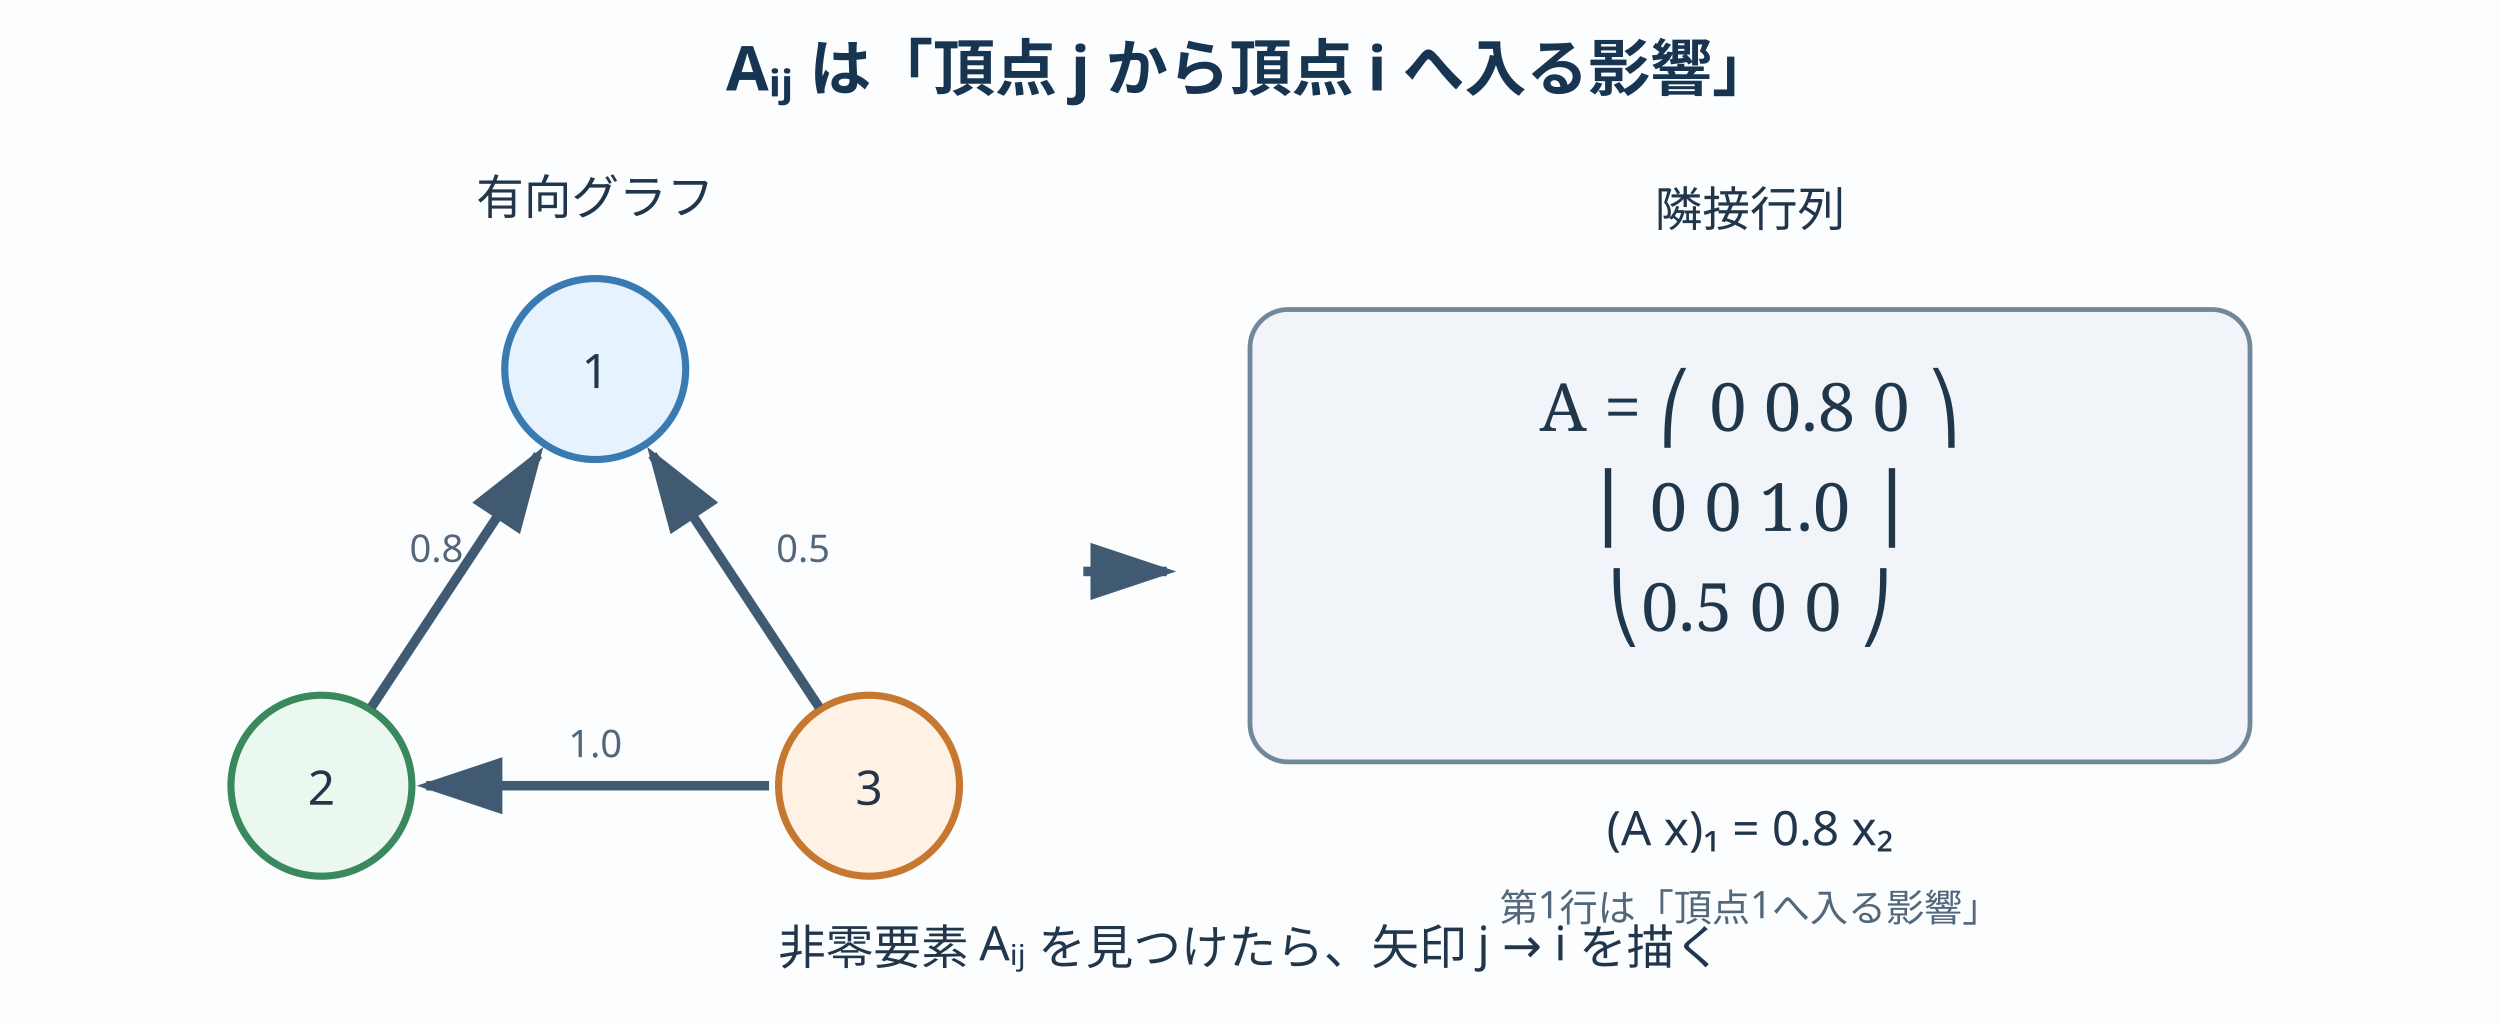
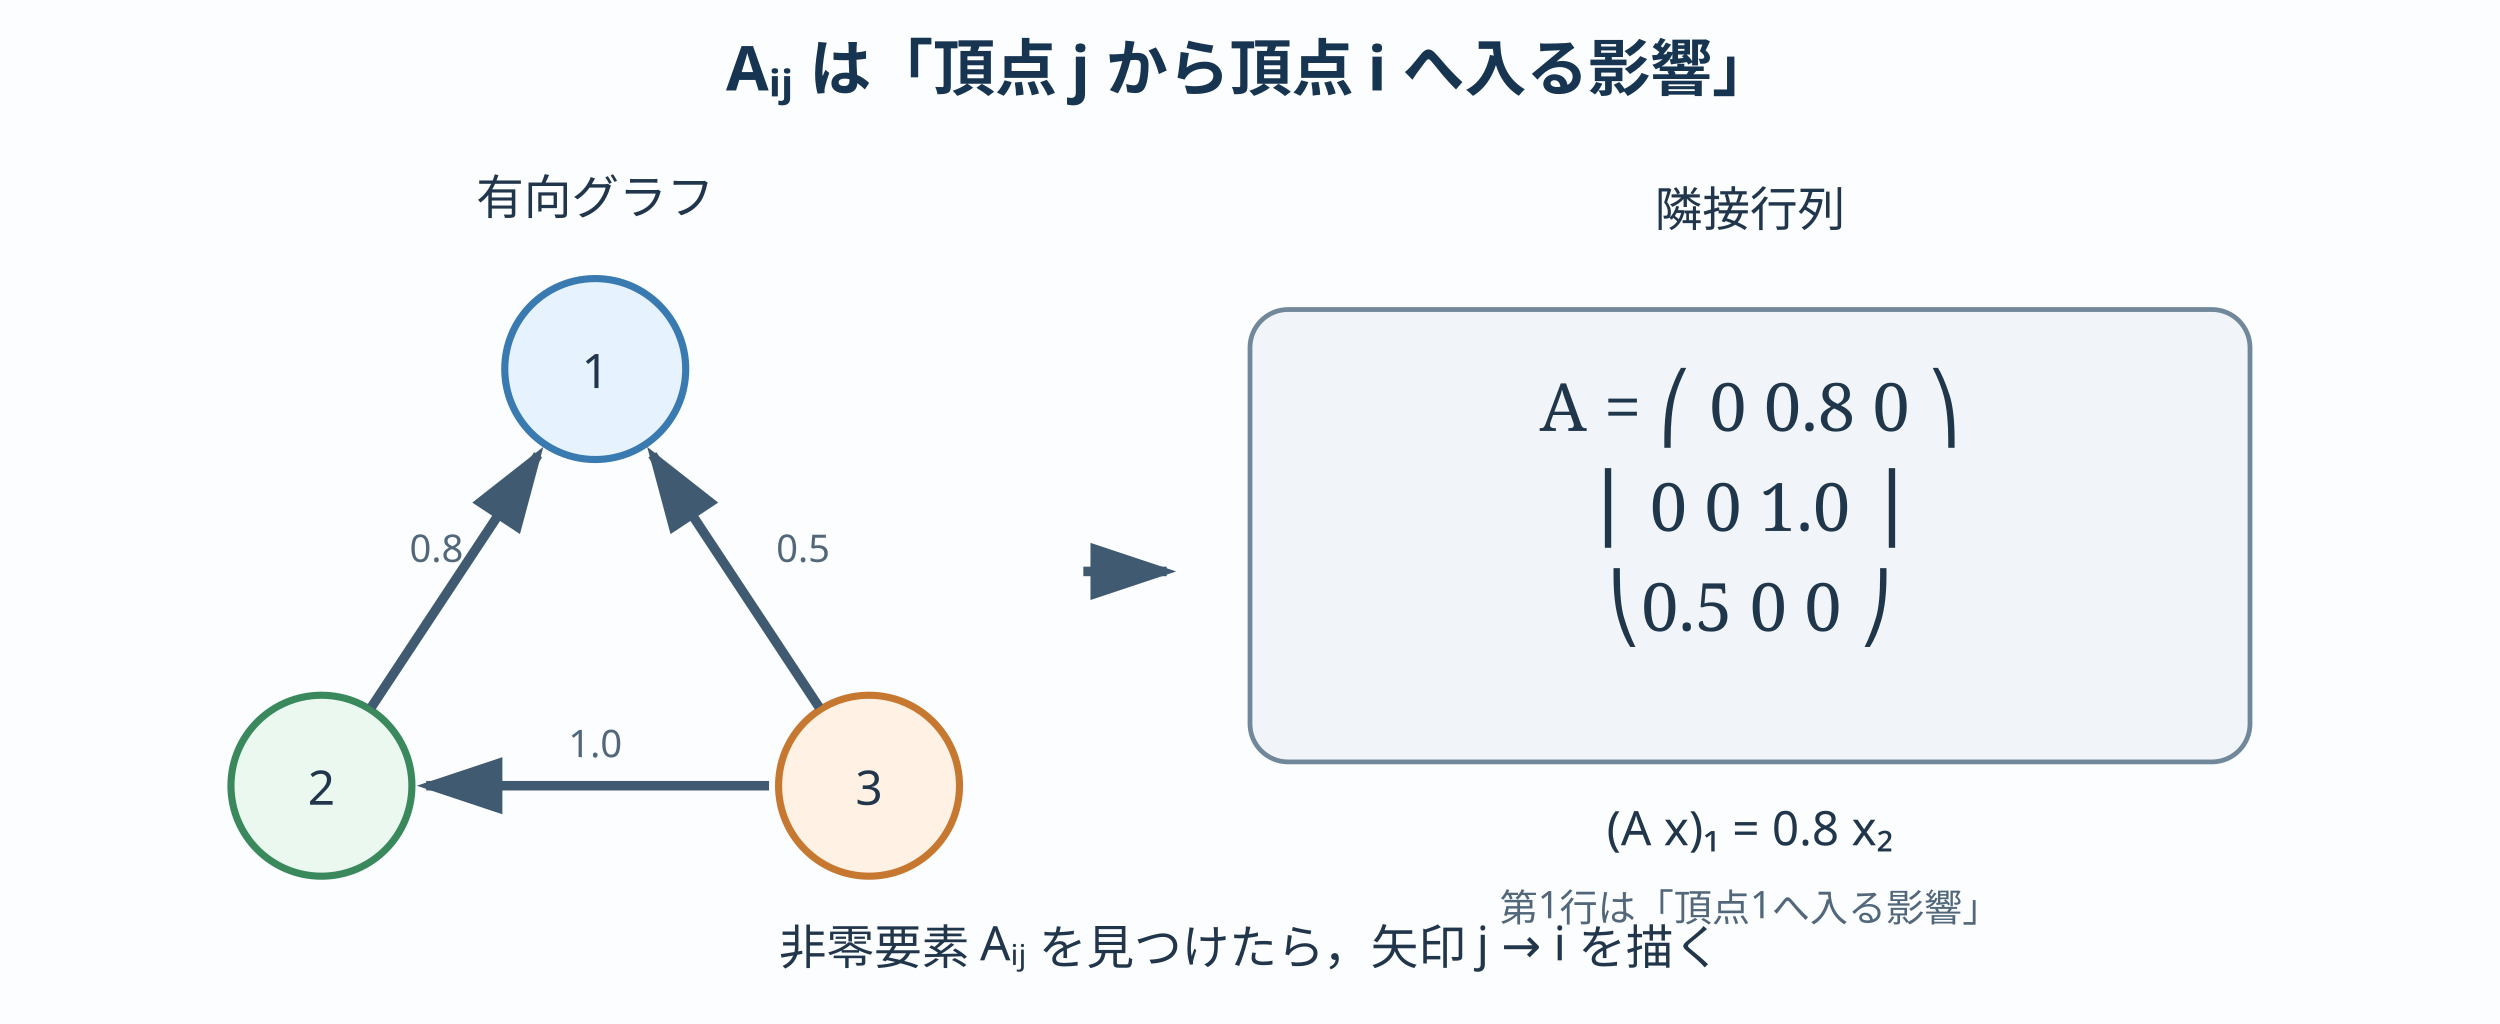
<svg xmlns="http://www.w3.org/2000/svg" width="1050" height="430" viewBox="0 0 1050 430" role="img" aria-labelledby="title desc">
  <defs>
    <marker id="a" markerWidth="10" markerHeight="10" refX="8" refY="3" orient="auto">
      <path d="M0 0v6l9-3z" fill="#405a71" />
    </marker>
    <style>.t{font:20px sans-serif;fill:#21364b}.s{font:16px sans-serif;fill:#52677a}.e{stroke:#405a71;stroke-width:4;fill:none;marker-end:url(#a)}</style>
  </defs>
  <rect width="1050" height="430" fill="#fbfdff" />
  <text x="525" y="38" text-anchor="middle" style="font:700 26px sans-serif;fill:#173451">Aᵢⱼ は「頂点 j から頂点 i へ入る影響」</text>
  <g transform="translate(60 80)">
    <text x="190" y="10" text-anchor="middle" class="t">有向グラフ</text>
    <circle cx="190" cy="75" r="38" fill="#e7f2ff" stroke="#397ab1" stroke-width="3" />
    <text x="190" y="83" text-anchor="middle" class="t">1</text>
    <circle cx="75" cy="250" r="38" fill="#eaf8ef" stroke="#39895d" stroke-width="3" />
    <text x="75" y="258" text-anchor="middle" class="t">2</text>
    <circle cx="305" cy="250" r="38" fill="#fff2e4" stroke="#c77830" stroke-width="3" />
    <text x="305" y="258" text-anchor="middle" class="t">3</text>
    <path class="e" d="M96 217L166 111" />
    <text x="112" y="156" class="s">0.8</text>
    <path class="e" d="M263 250H119" />
    <text x="190" y="238" text-anchor="middle" class="s">1.0</text>
    <path class="e" d="M284 217L214 111" />
    <text x="266" y="156" class="s">0.5</text>
  </g>
  <g transform="translate(500 95)">
    <text x="235" y="0" text-anchor="middle" class="t">隣接行列</text>
    <rect x="25" y="35" width="420" height="190" rx="16" fill="#f1f5f9" stroke="#71879a" stroke-width="2" />
    <text x="235" y="86" text-anchor="middle" style="font:28px serif;fill:#20364b">A = ⎛ 0    0.8   0  ⎞</text>
    <text x="235" y="128" text-anchor="middle" style="font:28px serif;fill:#20364b">    ⎜ 0     0   1.0 ⎟</text>
    <text x="235" y="170" text-anchor="middle" style="font:28px serif;fill:#20364b">    ⎝0.5    0    0  ⎠</text>
    <text x="235" y="260" text-anchor="middle" class="t">(A x)₁ = 0.8 x₂</text>
    <text x="235" y="292" text-anchor="middle" class="s">第1行は「頂点1へ入る影響」</text>
  </g>
  <path d="M455 240H490" class="e" />
-   <text x="525" y="405" text-anchor="middle" class="t">非零要素 Aᵢⱼ を見つけたら、矢印 j → i を描く</text>
+   <text x="525" y="405" text-anchor="middle" class="t">非零要素 Aᵢⱼ を見つけたら，矢印 j → i を描く</text>
</svg>
